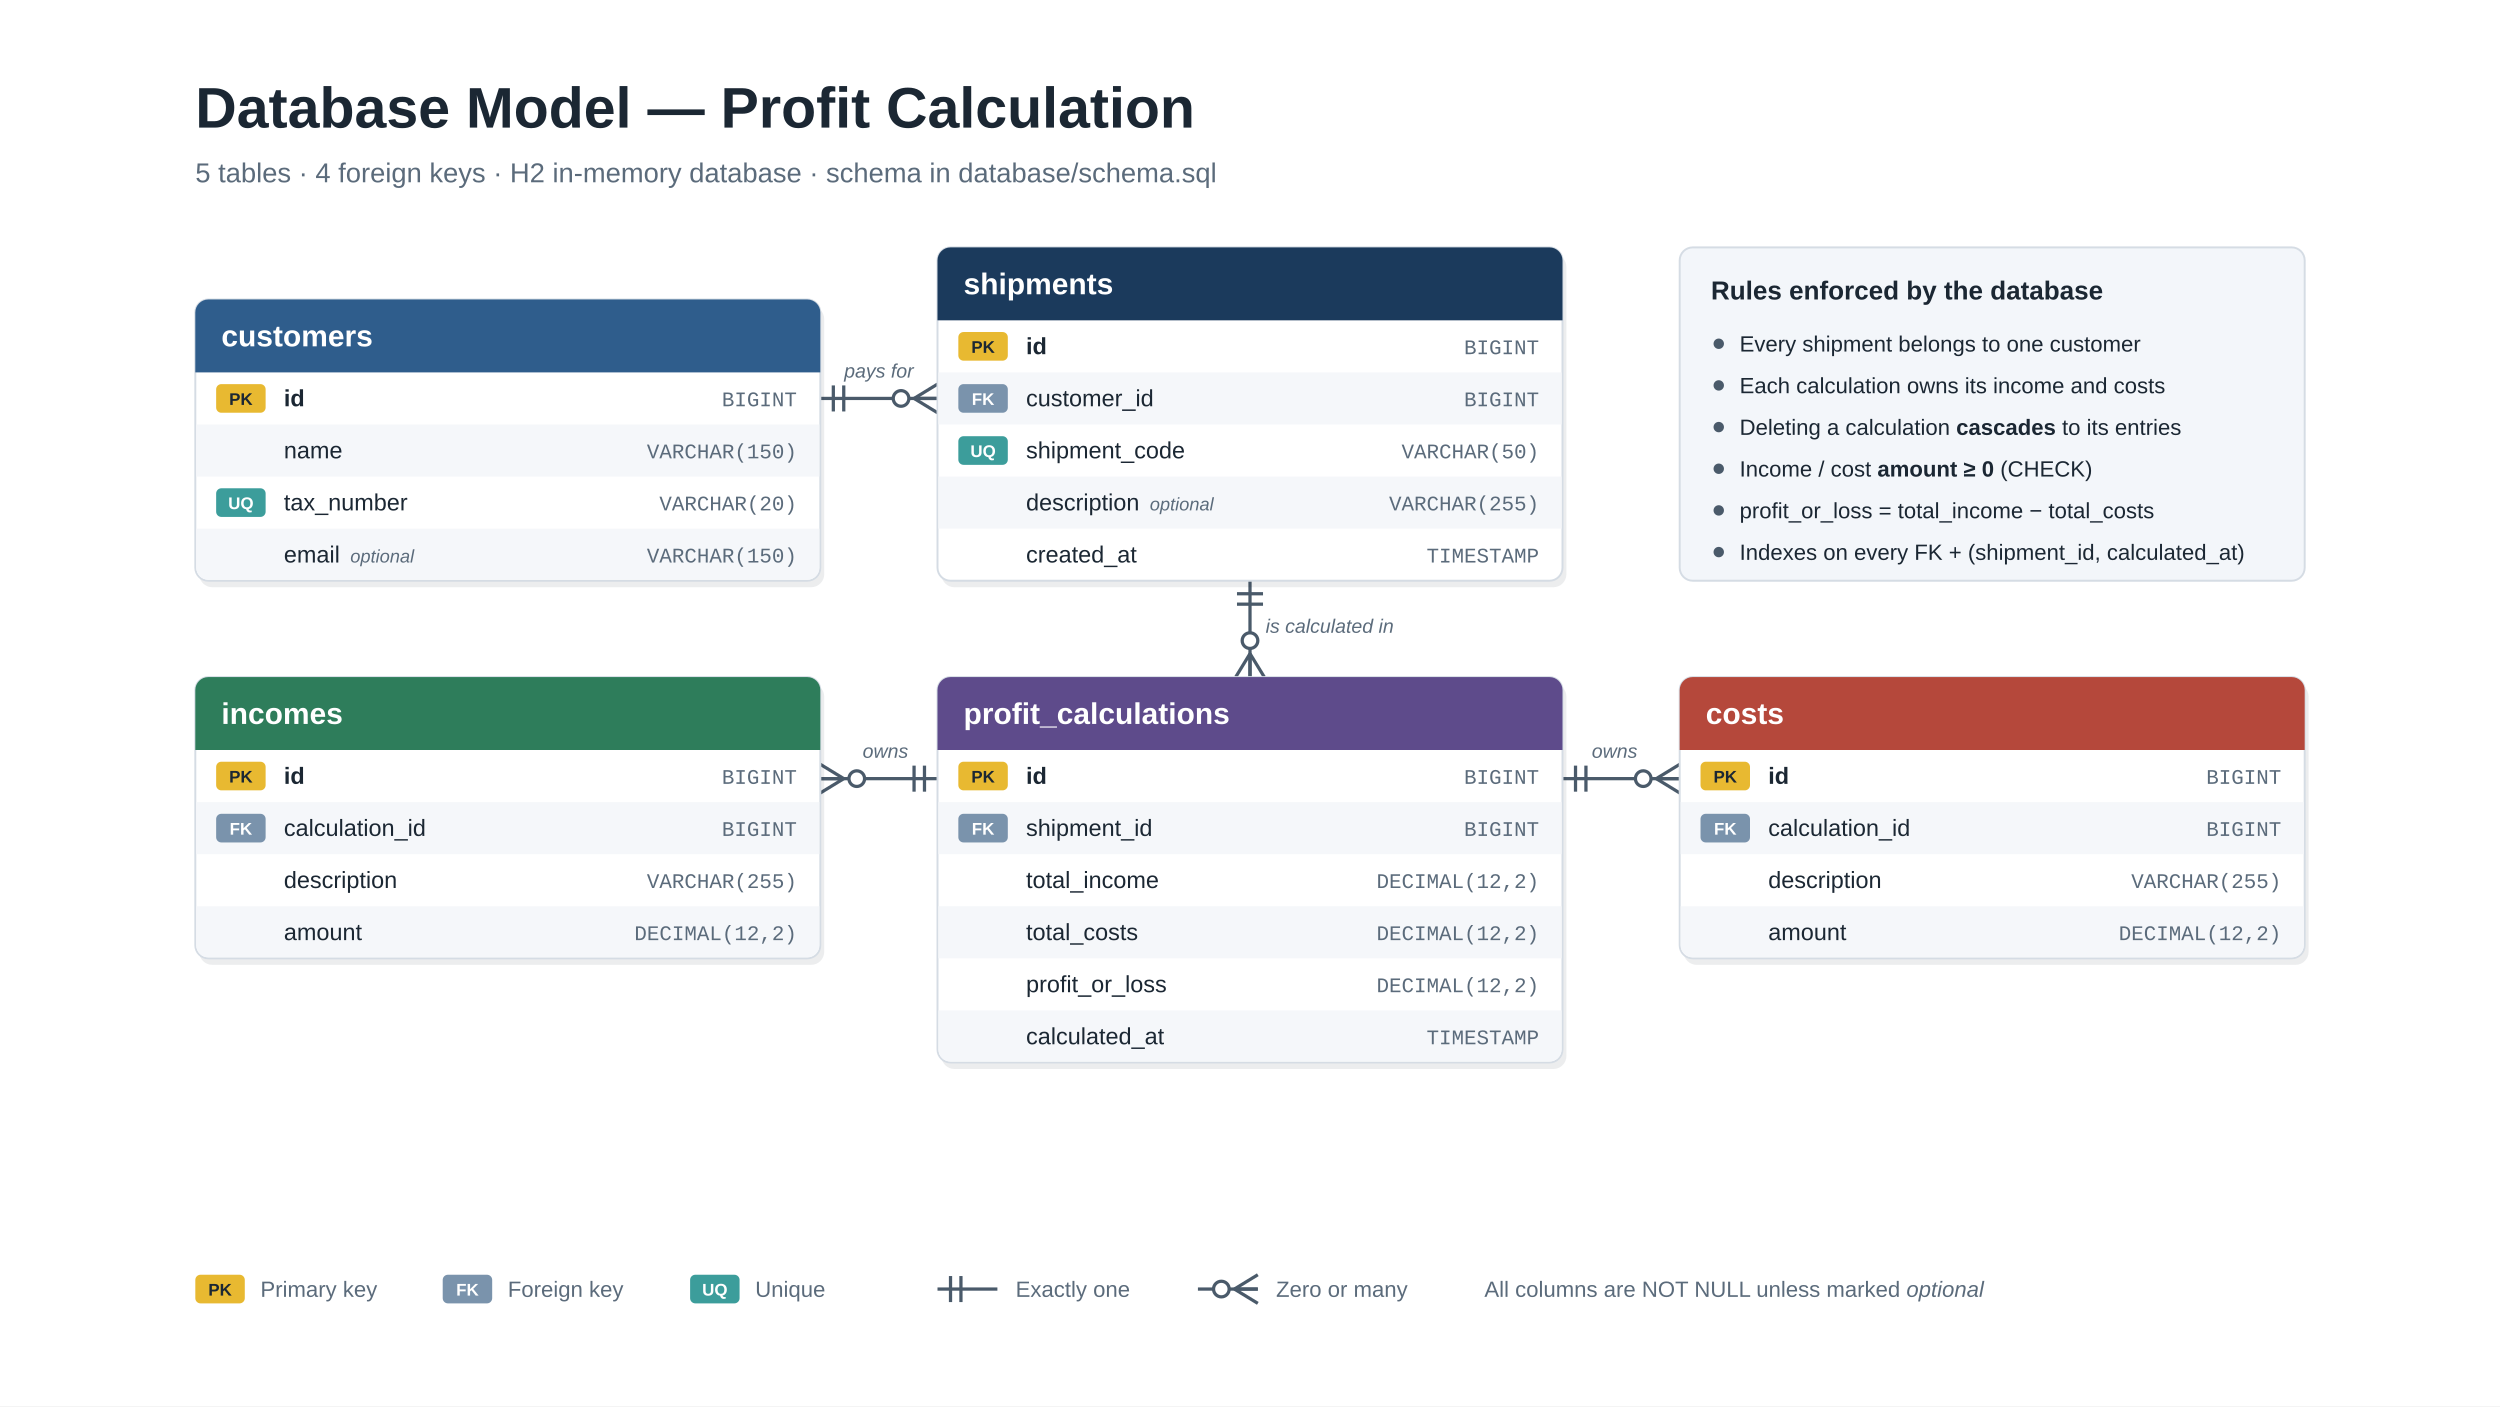
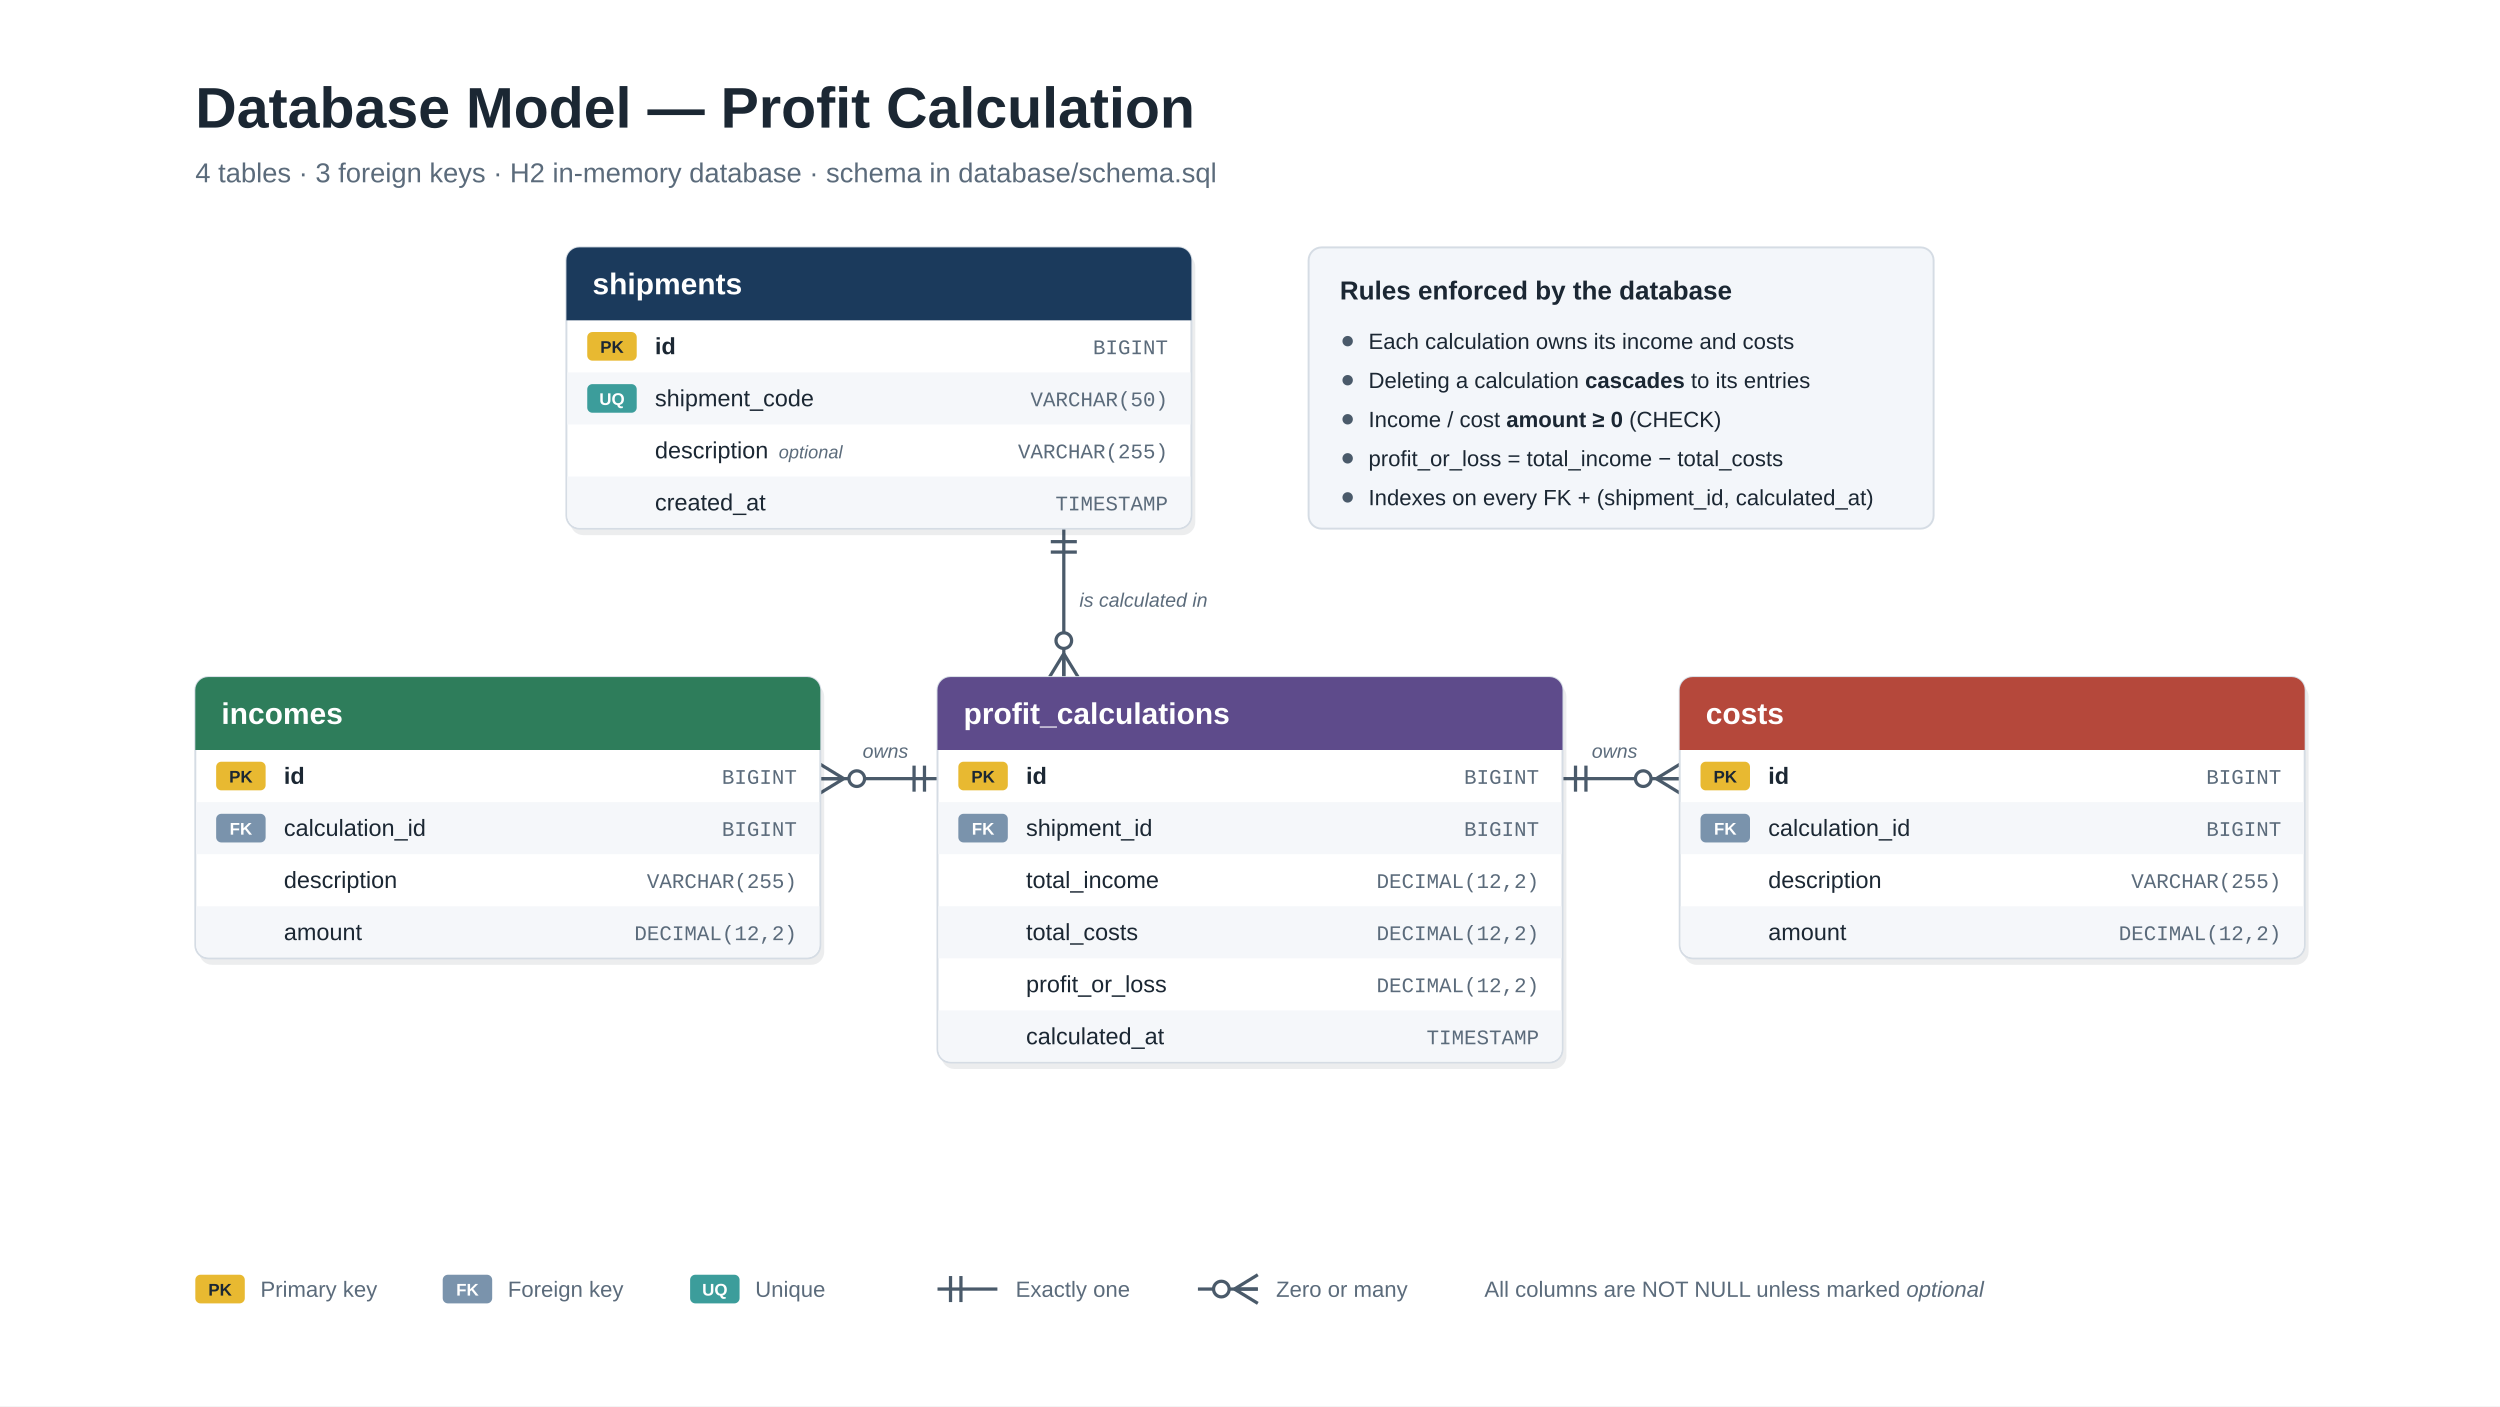
<svg xmlns="http://www.w3.org/2000/svg" width="1920" height="1080" viewBox="0 0 1920 1080" font-family="'Segoe UI', 'Helvetica Neue', Arial, sans-serif">
  <rect width="1920" height="1080" fill="#FFFFFF" />
  <text x="150" y="98" font-size="44" font-weight="700" fill="#1B2733">Database Model — Profit Calculation</text>
-   <text x="150" y="140" font-size="21" fill="#5B6B7B">5 tables · 4 foreign keys · H2 in-memory database · schema in database/schema.sql</text>
-   <path d="M630 306 H720" stroke="#4A5A6A" stroke-width="2.5" fill="none" />
-   <path d="M640 296 L640 316 M648 296 L648 316" stroke="#4A5A6A" stroke-width="2.5" fill="none" />
-   <path d="M702 306 L720 317 M702 306 L720 306 M702 306 L720 295" stroke="#4A5A6A" stroke-width="2.5" fill="none" />
-   <circle cx="692" cy="306" r="6" fill="#FFFFFF" stroke="#4A5A6A" stroke-width="2.5" />
-   <text x="675" y="290" font-size="15" font-style="italic" fill="#5B6B7B" text-anchor="middle">pays for</text>
-   <path d="M960 446 V520" stroke="#4A5A6A" stroke-width="2.5" fill="none" />
-   <path d="M950 456 L970 456 M950 464 L970 464" stroke="#4A5A6A" stroke-width="2.5" fill="none" />
-   <path d="M960 502 L949 520 M960 502 L960 520 M960 502 L971 520" stroke="#4A5A6A" stroke-width="2.5" fill="none" />
-   <circle cx="960" cy="492" r="6" fill="#FFFFFF" stroke="#4A5A6A" stroke-width="2.5" />
-   <text x="972" y="486" font-size="15" font-style="italic" fill="#5B6B7B" text-anchor="start">is calculated in</text>
+   <text x="150" y="140" font-size="21" fill="#5B6B7B">4 tables · 3 foreign keys · H2 in-memory database · schema in database/schema.sql</text>
+   <path d="M817 406 V520" stroke="#4A5A6A" stroke-width="2.5" fill="none" />
+   <path d="M807 416 L827 416 M807 424 L827 424" stroke="#4A5A6A" stroke-width="2.5" fill="none" />
+   <path d="M817 502 L806 520 M817 502 L817 520 M817 502 L828 520" stroke="#4A5A6A" stroke-width="2.5" fill="none" />
+   <circle cx="817" cy="492" r="6" fill="#FFFFFF" stroke="#4A5A6A" stroke-width="2.5" />
+   <text x="829" y="466" font-size="15" font-style="italic" fill="#5B6B7B" text-anchor="start">is calculated in</text>
  <path d="M630 598 H720" stroke="#4A5A6A" stroke-width="2.5" fill="none" />
  <path d="M702 588 L702 608 M710 588 L710 608" stroke="#4A5A6A" stroke-width="2.5" fill="none" />
  <path d="M648 598 L630 587 M648 598 L630 598 M648 598 L630 609" stroke="#4A5A6A" stroke-width="2.5" fill="none" />
  <circle cx="658" cy="598" r="6" fill="#FFFFFF" stroke="#4A5A6A" stroke-width="2.5" />
  <text x="680" y="582" font-size="15" font-style="italic" fill="#5B6B7B" text-anchor="middle">owns</text>
  <path d="M1200 598 H1290" stroke="#4A5A6A" stroke-width="2.5" fill="none" />
  <path d="M1210 588 L1210 608 M1218 588 L1218 608" stroke="#4A5A6A" stroke-width="2.5" fill="none" />
  <path d="M1272 598 L1290 587 M1272 598 L1290 598 M1272 598 L1290 609" stroke="#4A5A6A" stroke-width="2.5" fill="none" />
  <circle cx="1262" cy="598" r="6" fill="#FFFFFF" stroke="#4A5A6A" stroke-width="2.5" />
  <text x="1240" y="582" font-size="15" font-style="italic" fill="#5B6B7B" text-anchor="middle">owns</text>
  <g>
-     <rect x="153" y="235" width="480" height="216" rx="10" fill="#0B1A2A" opacity="0.08" />
-     <rect x="150" y="230" width="480" height="216" rx="10" fill="#FFFFFF" stroke="#D5DCE4" stroke-width="1.5" />
-     <path d="M150 286 V240 a10 10 0 0 1 10 -10 H620 a10 10 0 0 1 10 10 V286 Z" fill="#2F5D8C" />
-     <text x="170" y="266" font-size="23" font-weight="700" fill="#FFFFFF">customers</text>
-     <rect x="166" y="295" width="38" height="22" rx="4" fill="#E8B931" />
-     <text x="185" y="311" font-size="13" font-weight="700" fill="#1B2733" text-anchor="middle">PK</text>
-     <text x="218" y="312" font-size="18" fill="#1B2733" font-weight="700">id</text>
-     <text x="612" y="312" font-size="16" fill="#5B6B7B" text-anchor="end" font-family="Consolas, 'Courier New', monospace">BIGINT</text>
-     <rect x="150.75" y="326" width="478.5" height="40" fill="#F5F7FA" />
-     <text x="218" y="352" font-size="18" fill="#1B2733" font-weight="400">name</text>
-     <text x="612" y="352" font-size="16" fill="#5B6B7B" text-anchor="end" font-family="Consolas, 'Courier New', monospace">VARCHAR(150)</text>
-     <rect x="166" y="375" width="38" height="22" rx="4" fill="#3C9D9B" />
-     <text x="185" y="391" font-size="13" font-weight="700" fill="#FFFFFF" text-anchor="middle">UQ</text>
-     <text x="218" y="392" font-size="18" fill="#1B2733" font-weight="400">tax_number</text>
-     <text x="612" y="392" font-size="16" fill="#5B6B7B" text-anchor="end" font-family="Consolas, 'Courier New', monospace">VARCHAR(20)</text>
-     <path d="M150.75 406 H629.25 V436 a9.25 9.25 0 0 1 -9.25 9.25 H160 a9.25 9.25 0 0 1 -9.25 -9.25 Z" fill="#F5F7FA" />
-     <text x="218" y="432" font-size="18" fill="#1B2733" font-weight="400">email<tspan font-size="14" font-style="italic" fill="#5B6B7B" dx="8">optional</tspan>
+     <rect x="438" y="195" width="480" height="216" rx="10" fill="#0B1A2A" opacity="0.08" />
+     <rect x="435" y="190" width="480" height="216" rx="10" fill="#FFFFFF" stroke="#D5DCE4" stroke-width="1.5" />
+     <path d="M435 246 V200 a10 10 0 0 1 10 -10 H905 a10 10 0 0 1 10 10 V246 Z" fill="#1B3A5C" />
+     <text x="455" y="226" font-size="23" font-weight="700" fill="#FFFFFF">shipments</text>
+     <rect x="451" y="255" width="38" height="22" rx="4" fill="#E8B931" />
+     <text x="470" y="271" font-size="13" font-weight="700" fill="#1B2733" text-anchor="middle">PK</text>
+     <text x="503" y="272" font-size="18" fill="#1B2733" font-weight="700">id</text>
+     <text x="897" y="272" font-size="16" fill="#5B6B7B" text-anchor="end" font-family="Consolas, 'Courier New', monospace">BIGINT</text>
+     <rect x="435.75" y="286" width="478.5" height="40" fill="#F5F7FA" />
+     <rect x="451" y="295" width="38" height="22" rx="4" fill="#3C9D9B" />
+     <text x="470" y="311" font-size="13" font-weight="700" fill="#FFFFFF" text-anchor="middle">UQ</text>
+     <text x="503" y="312" font-size="18" fill="#1B2733" font-weight="400">shipment_code</text>
+     <text x="897" y="312" font-size="16" fill="#5B6B7B" text-anchor="end" font-family="Consolas, 'Courier New', monospace">VARCHAR(50)</text>
+     <text x="503" y="352" font-size="18" fill="#1B2733" font-weight="400">description<tspan font-size="14" font-style="italic" fill="#5B6B7B" dx="8">optional</tspan>
    </text>
-     <text x="612" y="432" font-size="16" fill="#5B6B7B" text-anchor="end" font-family="Consolas, 'Courier New', monospace">VARCHAR(150)</text>
-   </g>
-   <g>
-     <rect x="723" y="195" width="480" height="256" rx="10" fill="#0B1A2A" opacity="0.08" />
-     <rect x="720" y="190" width="480" height="256" rx="10" fill="#FFFFFF" stroke="#D5DCE4" stroke-width="1.5" />
-     <path d="M720 246 V200 a10 10 0 0 1 10 -10 H1190 a10 10 0 0 1 10 10 V246 Z" fill="#1B3A5C" />
-     <text x="740" y="226" font-size="23" font-weight="700" fill="#FFFFFF">shipments</text>
-     <rect x="736" y="255" width="38" height="22" rx="4" fill="#E8B931" />
-     <text x="755" y="271" font-size="13" font-weight="700" fill="#1B2733" text-anchor="middle">PK</text>
-     <text x="788" y="272" font-size="18" fill="#1B2733" font-weight="700">id</text>
-     <text x="1182" y="272" font-size="16" fill="#5B6B7B" text-anchor="end" font-family="Consolas, 'Courier New', monospace">BIGINT</text>
-     <rect x="720.75" y="286" width="478.5" height="40" fill="#F5F7FA" />
-     <rect x="736" y="295" width="38" height="22" rx="4" fill="#7A93AC" />
-     <text x="755" y="311" font-size="13" font-weight="700" fill="#FFFFFF" text-anchor="middle">FK</text>
-     <text x="788" y="312" font-size="18" fill="#1B2733" font-weight="400">customer_id</text>
-     <text x="1182" y="312" font-size="16" fill="#5B6B7B" text-anchor="end" font-family="Consolas, 'Courier New', monospace">BIGINT</text>
-     <rect x="736" y="335" width="38" height="22" rx="4" fill="#3C9D9B" />
-     <text x="755" y="351" font-size="13" font-weight="700" fill="#FFFFFF" text-anchor="middle">UQ</text>
-     <text x="788" y="352" font-size="18" fill="#1B2733" font-weight="400">shipment_code</text>
-     <text x="1182" y="352" font-size="16" fill="#5B6B7B" text-anchor="end" font-family="Consolas, 'Courier New', monospace">VARCHAR(50)</text>
-     <rect x="720.75" y="366" width="478.5" height="40" fill="#F5F7FA" />
-     <text x="788" y="392" font-size="18" fill="#1B2733" font-weight="400">description<tspan font-size="14" font-style="italic" fill="#5B6B7B" dx="8">optional</tspan>
-     </text>
-     <text x="1182" y="392" font-size="16" fill="#5B6B7B" text-anchor="end" font-family="Consolas, 'Courier New', monospace">VARCHAR(255)</text>
-     <text x="788" y="432" font-size="18" fill="#1B2733" font-weight="400">created_at</text>
-     <text x="1182" y="432" font-size="16" fill="#5B6B7B" text-anchor="end" font-family="Consolas, 'Courier New', monospace">TIMESTAMP</text>
+     <text x="897" y="352" font-size="16" fill="#5B6B7B" text-anchor="end" font-family="Consolas, 'Courier New', monospace">VARCHAR(255)</text>
+     <path d="M435.75 366 H914.25 V396 a9.25 9.25 0 0 1 -9.25 9.25 H445 a9.25 9.25 0 0 1 -9.25 -9.25 Z" fill="#F5F7FA" />
+     <text x="503" y="392" font-size="18" fill="#1B2733" font-weight="400">created_at</text>
+     <text x="897" y="392" font-size="16" fill="#5B6B7B" text-anchor="end" font-family="Consolas, 'Courier New', monospace">TIMESTAMP</text>
  </g>
  <g>
    <rect x="153" y="525" width="480" height="216" rx="10" fill="#0B1A2A" opacity="0.08" />
    <rect x="150" y="520" width="480" height="216" rx="10" fill="#FFFFFF" stroke="#D5DCE4" stroke-width="1.5" />
    <path d="M150 576 V530 a10 10 0 0 1 10 -10 H620 a10 10 0 0 1 10 10 V576 Z" fill="#2E7D5B" />
    <text x="170" y="556" font-size="23" font-weight="700" fill="#FFFFFF">incomes</text>
    <rect x="166" y="585" width="38" height="22" rx="4" fill="#E8B931" />
    <text x="185" y="601" font-size="13" font-weight="700" fill="#1B2733" text-anchor="middle">PK</text>
    <text x="218" y="602" font-size="18" fill="#1B2733" font-weight="700">id</text>
    <text x="612" y="602" font-size="16" fill="#5B6B7B" text-anchor="end" font-family="Consolas, 'Courier New', monospace">BIGINT</text>
    <rect x="150.75" y="616" width="478.5" height="40" fill="#F5F7FA" />
    <rect x="166" y="625" width="38" height="22" rx="4" fill="#7A93AC" />
    <text x="185" y="641" font-size="13" font-weight="700" fill="#FFFFFF" text-anchor="middle">FK</text>
    <text x="218" y="642" font-size="18" fill="#1B2733" font-weight="400">calculation_id</text>
    <text x="612" y="642" font-size="16" fill="#5B6B7B" text-anchor="end" font-family="Consolas, 'Courier New', monospace">BIGINT</text>
    <text x="218" y="682" font-size="18" fill="#1B2733" font-weight="400">description</text>
    <text x="612" y="682" font-size="16" fill="#5B6B7B" text-anchor="end" font-family="Consolas, 'Courier New', monospace">VARCHAR(255)</text>
    <path d="M150.75 696 H629.25 V726 a9.25 9.25 0 0 1 -9.25 9.25 H160 a9.25 9.25 0 0 1 -9.25 -9.25 Z" fill="#F5F7FA" />
    <text x="218" y="722" font-size="18" fill="#1B2733" font-weight="400">amount</text>
    <text x="612" y="722" font-size="16" fill="#5B6B7B" text-anchor="end" font-family="Consolas, 'Courier New', monospace">DECIMAL(12,2)</text>
  </g>
  <g>
    <rect x="723" y="525" width="480" height="296" rx="10" fill="#0B1A2A" opacity="0.08" />
    <rect x="720" y="520" width="480" height="296" rx="10" fill="#FFFFFF" stroke="#D5DCE4" stroke-width="1.5" />
    <path d="M720 576 V530 a10 10 0 0 1 10 -10 H1190 a10 10 0 0 1 10 10 V576 Z" fill="#5E4B8B" />
    <text x="740" y="556" font-size="23" font-weight="700" fill="#FFFFFF">profit_calculations</text>
    <rect x="736" y="585" width="38" height="22" rx="4" fill="#E8B931" />
    <text x="755" y="601" font-size="13" font-weight="700" fill="#1B2733" text-anchor="middle">PK</text>
    <text x="788" y="602" font-size="18" fill="#1B2733" font-weight="700">id</text>
    <text x="1182" y="602" font-size="16" fill="#5B6B7B" text-anchor="end" font-family="Consolas, 'Courier New', monospace">BIGINT</text>
    <rect x="720.75" y="616" width="478.5" height="40" fill="#F5F7FA" />
    <rect x="736" y="625" width="38" height="22" rx="4" fill="#7A93AC" />
    <text x="755" y="641" font-size="13" font-weight="700" fill="#FFFFFF" text-anchor="middle">FK</text>
    <text x="788" y="642" font-size="18" fill="#1B2733" font-weight="400">shipment_id</text>
    <text x="1182" y="642" font-size="16" fill="#5B6B7B" text-anchor="end" font-family="Consolas, 'Courier New', monospace">BIGINT</text>
    <text x="788" y="682" font-size="18" fill="#1B2733" font-weight="400">total_income</text>
    <text x="1182" y="682" font-size="16" fill="#5B6B7B" text-anchor="end" font-family="Consolas, 'Courier New', monospace">DECIMAL(12,2)</text>
    <rect x="720.75" y="696" width="478.5" height="40" fill="#F5F7FA" />
    <text x="788" y="722" font-size="18" fill="#1B2733" font-weight="400">total_costs</text>
    <text x="1182" y="722" font-size="16" fill="#5B6B7B" text-anchor="end" font-family="Consolas, 'Courier New', monospace">DECIMAL(12,2)</text>
    <text x="788" y="762" font-size="18" fill="#1B2733" font-weight="400">profit_or_loss</text>
    <text x="1182" y="762" font-size="16" fill="#5B6B7B" text-anchor="end" font-family="Consolas, 'Courier New', monospace">DECIMAL(12,2)</text>
    <path d="M720.75 776 H1199.25 V806 a9.25 9.25 0 0 1 -9.25 9.25 H730 a9.25 9.25 0 0 1 -9.25 -9.25 Z" fill="#F5F7FA" />
    <text x="788" y="802" font-size="18" fill="#1B2733" font-weight="400">calculated_at</text>
    <text x="1182" y="802" font-size="16" fill="#5B6B7B" text-anchor="end" font-family="Consolas, 'Courier New', monospace">TIMESTAMP</text>
  </g>
  <g>
    <rect x="1293" y="525" width="480" height="216" rx="10" fill="#0B1A2A" opacity="0.08" />
    <rect x="1290" y="520" width="480" height="216" rx="10" fill="#FFFFFF" stroke="#D5DCE4" stroke-width="1.5" />
    <path d="M1290 576 V530 a10 10 0 0 1 10 -10 H1760 a10 10 0 0 1 10 10 V576 Z" fill="#B5483B" />
    <text x="1310" y="556" font-size="23" font-weight="700" fill="#FFFFFF">costs</text>
    <rect x="1306" y="585" width="38" height="22" rx="4" fill="#E8B931" />
    <text x="1325" y="601" font-size="13" font-weight="700" fill="#1B2733" text-anchor="middle">PK</text>
    <text x="1358" y="602" font-size="18" fill="#1B2733" font-weight="700">id</text>
    <text x="1752" y="602" font-size="16" fill="#5B6B7B" text-anchor="end" font-family="Consolas, 'Courier New', monospace">BIGINT</text>
    <rect x="1290.75" y="616" width="478.5" height="40" fill="#F5F7FA" />
    <rect x="1306" y="625" width="38" height="22" rx="4" fill="#7A93AC" />
    <text x="1325" y="641" font-size="13" font-weight="700" fill="#FFFFFF" text-anchor="middle">FK</text>
    <text x="1358" y="642" font-size="18" fill="#1B2733" font-weight="400">calculation_id</text>
    <text x="1752" y="642" font-size="16" fill="#5B6B7B" text-anchor="end" font-family="Consolas, 'Courier New', monospace">BIGINT</text>
    <text x="1358" y="682" font-size="18" fill="#1B2733" font-weight="400">description</text>
    <text x="1752" y="682" font-size="16" fill="#5B6B7B" text-anchor="end" font-family="Consolas, 'Courier New', monospace">VARCHAR(255)</text>
    <path d="M1290.75 696 H1769.25 V726 a9.25 9.25 0 0 1 -9.25 9.25 H1300 a9.25 9.25 0 0 1 -9.25 -9.25 Z" fill="#F5F7FA" />
    <text x="1358" y="722" font-size="18" fill="#1B2733" font-weight="400">amount</text>
    <text x="1752" y="722" font-size="16" fill="#5B6B7B" text-anchor="end" font-family="Consolas, 'Courier New', monospace">DECIMAL(12,2)</text>
  </g>
-   <rect x="1290" y="190" width="480" height="256" rx="10" fill="#F3F6FA" stroke="#D5DCE4" stroke-width="1.5" />
-   <text x="1314" y="230" font-size="20" font-weight="700" fill="#1B2733">Rules enforced by the database</text>
-   <circle cx="1320" cy="264" r="4" fill="#4A5A6A" />
-   <text x="1336" y="270" font-size="17" fill="#1B2733">Every shipment belongs to one customer</text>
-   <circle cx="1320" cy="296" r="4" fill="#4A5A6A" />
-   <text x="1336" y="302" font-size="17" fill="#1B2733">Each calculation owns its income and costs</text>
-   <circle cx="1320" cy="328" r="4" fill="#4A5A6A" />
-   <text x="1336" y="334" font-size="17" fill="#1B2733">Deleting a calculation <tspan font-weight="700">cascades</tspan> to its entries</text>
-   <circle cx="1320" cy="360" r="4" fill="#4A5A6A" />
-   <text x="1336" y="366" font-size="17" fill="#1B2733">Income / cost <tspan font-weight="700">amount ≥ 0</tspan> (CHECK)</text>
-   <circle cx="1320" cy="392" r="4" fill="#4A5A6A" />
-   <text x="1336" y="398" font-size="17" fill="#1B2733">profit_or_loss = total_income − total_costs</text>
-   <circle cx="1320" cy="424" r="4" fill="#4A5A6A" />
-   <text x="1336" y="430" font-size="17" fill="#1B2733">Indexes on every FK + (shipment_id, calculated_at)</text>
+   <rect x="1005" y="190" width="480" height="216" rx="10" fill="#F3F6FA" stroke="#D5DCE4" stroke-width="1.5" />
+   <text x="1029" y="230" font-size="20" font-weight="700" fill="#1B2733">Rules enforced by the database</text>
+   <circle cx="1035" cy="262" r="4" fill="#4A5A6A" />
+   <text x="1051" y="268" font-size="17" fill="#1B2733">Each calculation owns its income and costs</text>
+   <circle cx="1035" cy="292" r="4" fill="#4A5A6A" />
+   <text x="1051" y="298" font-size="17" fill="#1B2733">Deleting a calculation <tspan font-weight="700">cascades</tspan> to its entries</text>
+   <circle cx="1035" cy="322" r="4" fill="#4A5A6A" />
+   <text x="1051" y="328" font-size="17" fill="#1B2733">Income / cost <tspan font-weight="700">amount ≥ 0</tspan> (CHECK)</text>
+   <circle cx="1035" cy="352" r="4" fill="#4A5A6A" />
+   <text x="1051" y="358" font-size="17" fill="#1B2733">profit_or_loss = total_income − total_costs</text>
+   <circle cx="1035" cy="382" r="4" fill="#4A5A6A" />
+   <text x="1051" y="388" font-size="17" fill="#1B2733">Indexes on every FK + (shipment_id, calculated_at)</text>
  <rect x="150" y="979" width="38" height="22" rx="4" fill="#E8B931" />
  <text x="169" y="995" font-size="13" font-weight="700" fill="#1B2733" text-anchor="middle">PK</text>
  <text x="200" y="996" font-size="17" fill="#5B6B7B">Primary key</text>
  <rect x="340" y="979" width="38" height="22" rx="4" fill="#7A93AC" />
  <text x="359" y="995" font-size="13" font-weight="700" fill="#FFFFFF" text-anchor="middle">FK</text>
  <text x="390" y="996" font-size="17" fill="#5B6B7B">Foreign key</text>
  <rect x="530" y="979" width="38" height="22" rx="4" fill="#3C9D9B" />
  <text x="549" y="995" font-size="13" font-weight="700" fill="#FFFFFF" text-anchor="middle">UQ</text>
  <text x="580" y="996" font-size="17" fill="#5B6B7B">Unique</text>
  <path d="M720 990 H766" stroke="#4A5A6A" stroke-width="2.5" fill="none" />
  <path d="M730 980 L730 1000 M738 980 L738 1000" stroke="#4A5A6A" stroke-width="2.5" fill="none" />
  <text x="780" y="996" font-size="17" fill="#5B6B7B">Exactly one</text>
  <path d="M920 990 H966" stroke="#4A5A6A" stroke-width="2.5" fill="none" />
  <path d="M948 990 L966 1001 M948 990 L966 990 M948 990 L966 979" stroke="#4A5A6A" stroke-width="2.5" fill="none" />
  <circle cx="938" cy="990" r="6" fill="#FFFFFF" stroke="#4A5A6A" stroke-width="2.5" />
  <text x="980" y="996" font-size="17" fill="#5B6B7B">Zero or many</text>
  <text x="1140" y="996" font-size="17" fill="#5B6B7B">All columns are NOT NULL unless marked <tspan font-style="italic">optional</tspan>
  </text>
</svg>
